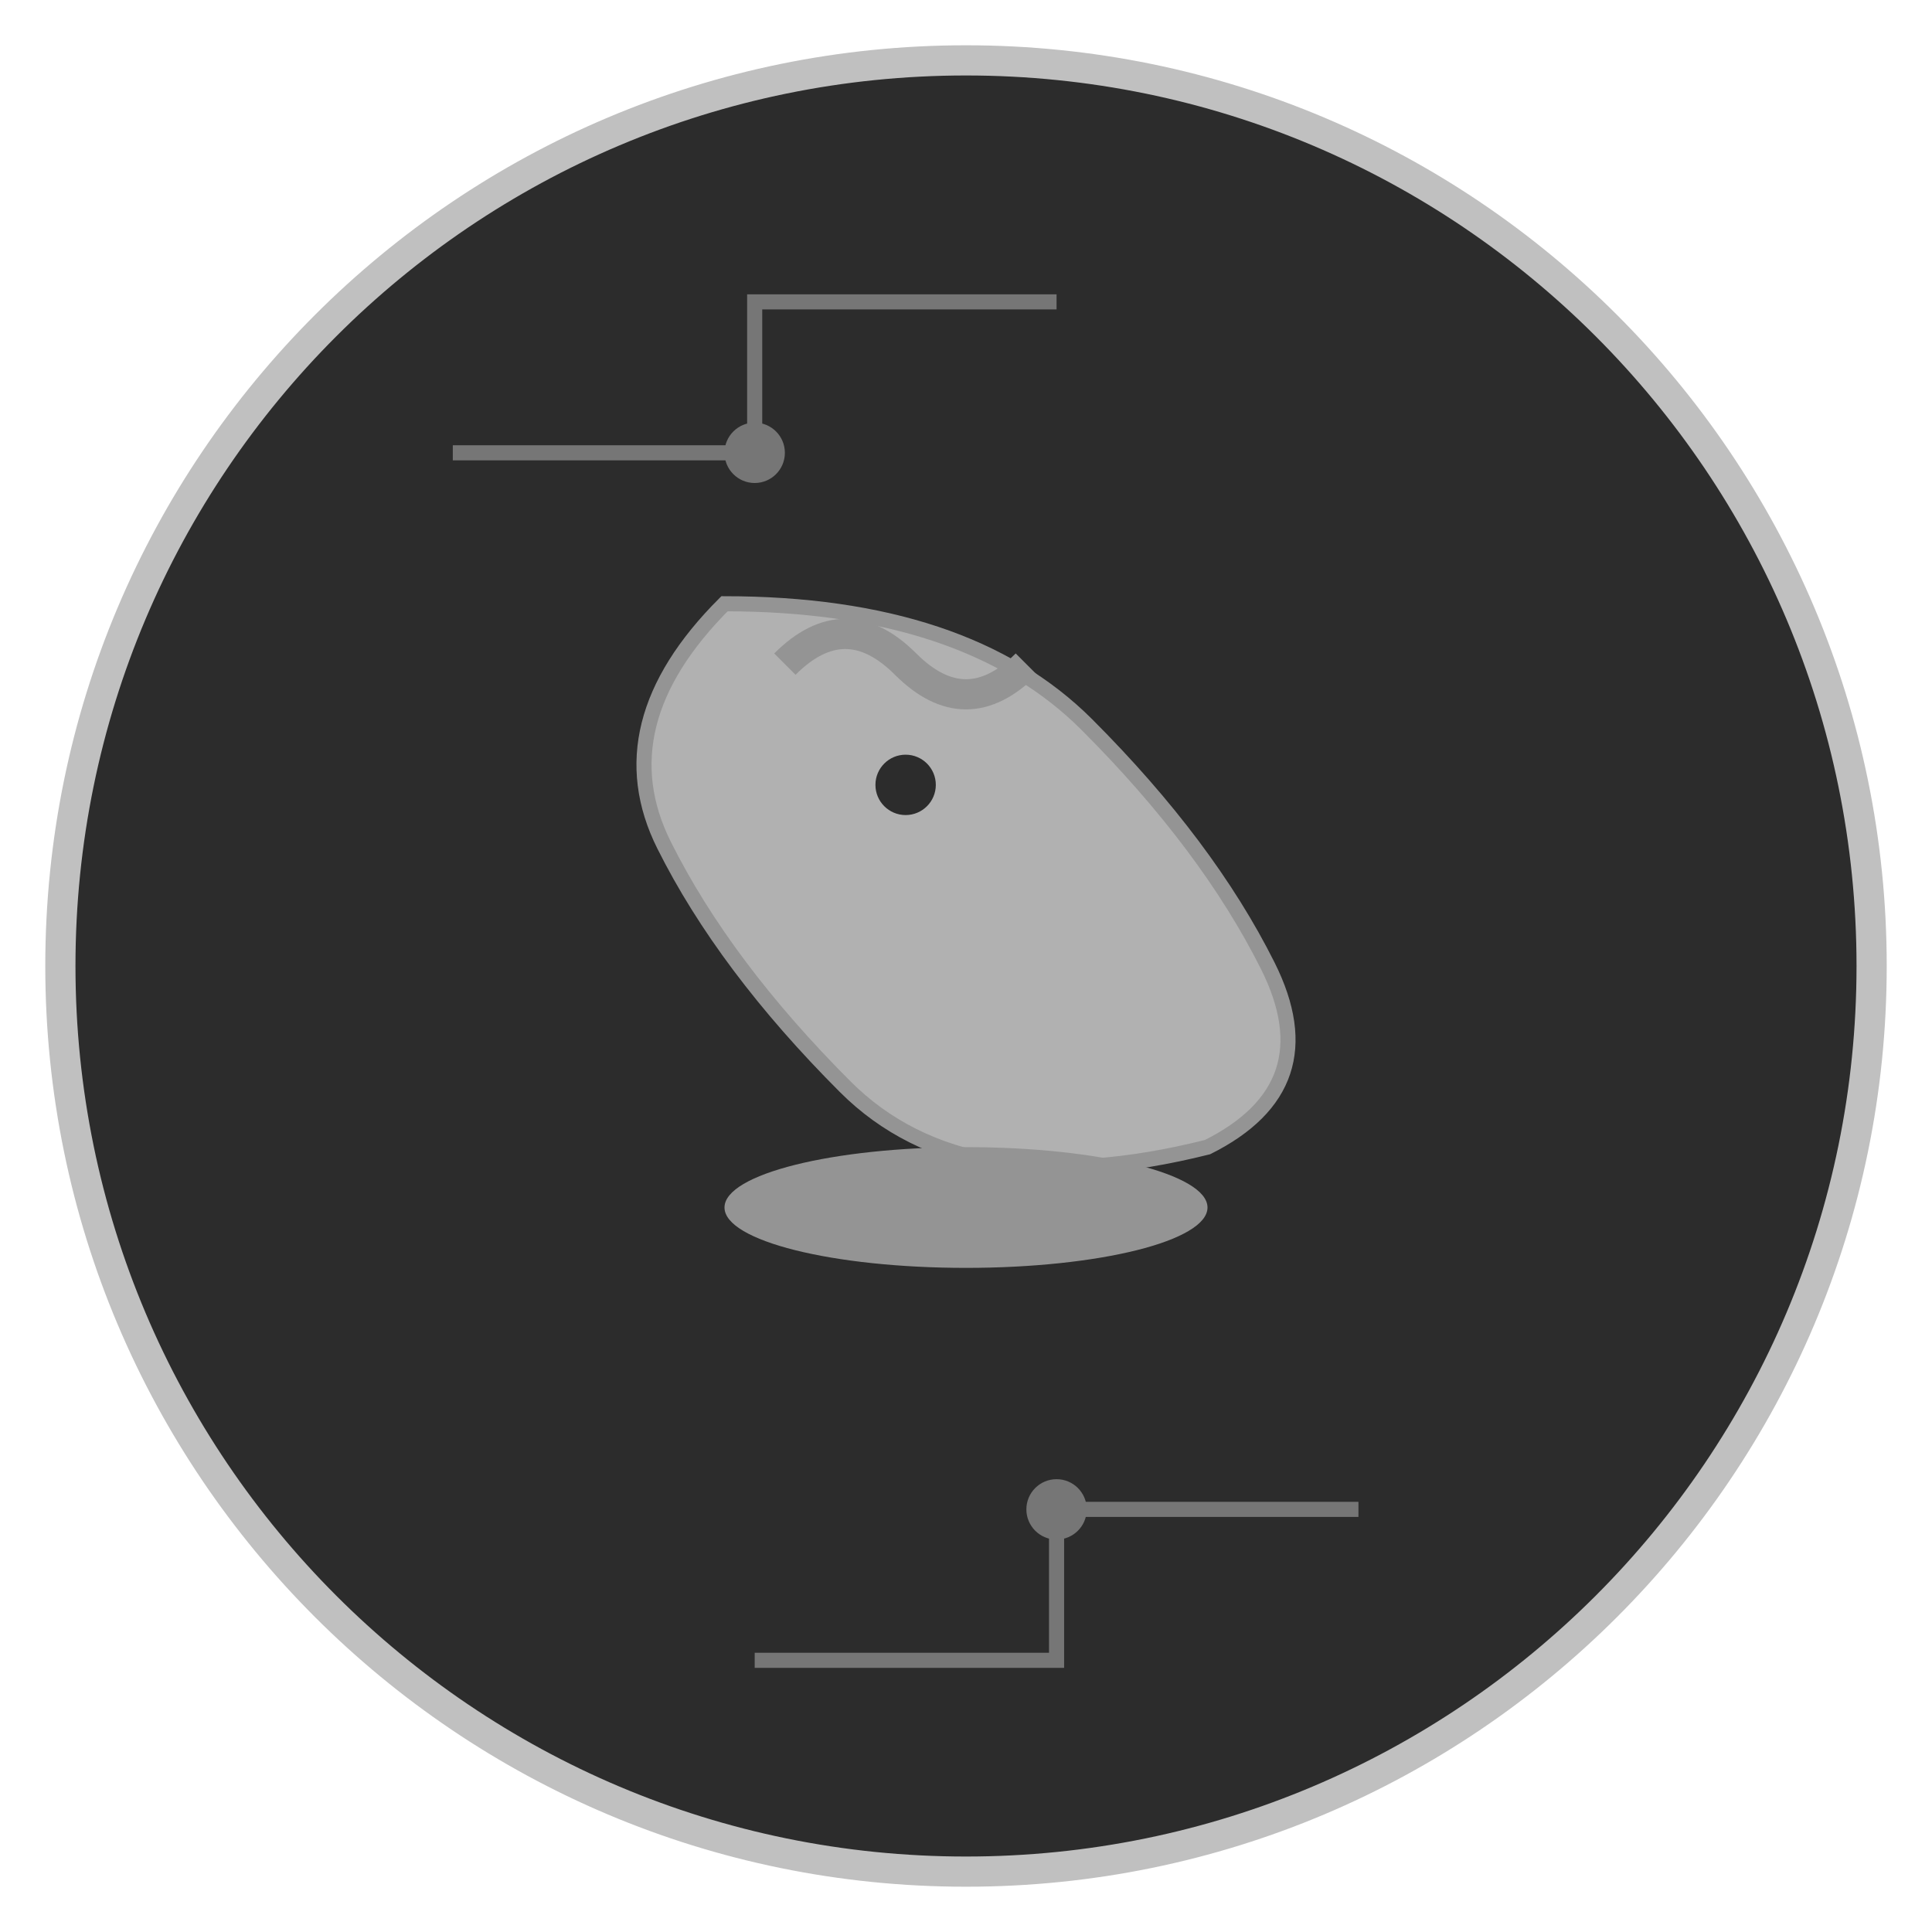
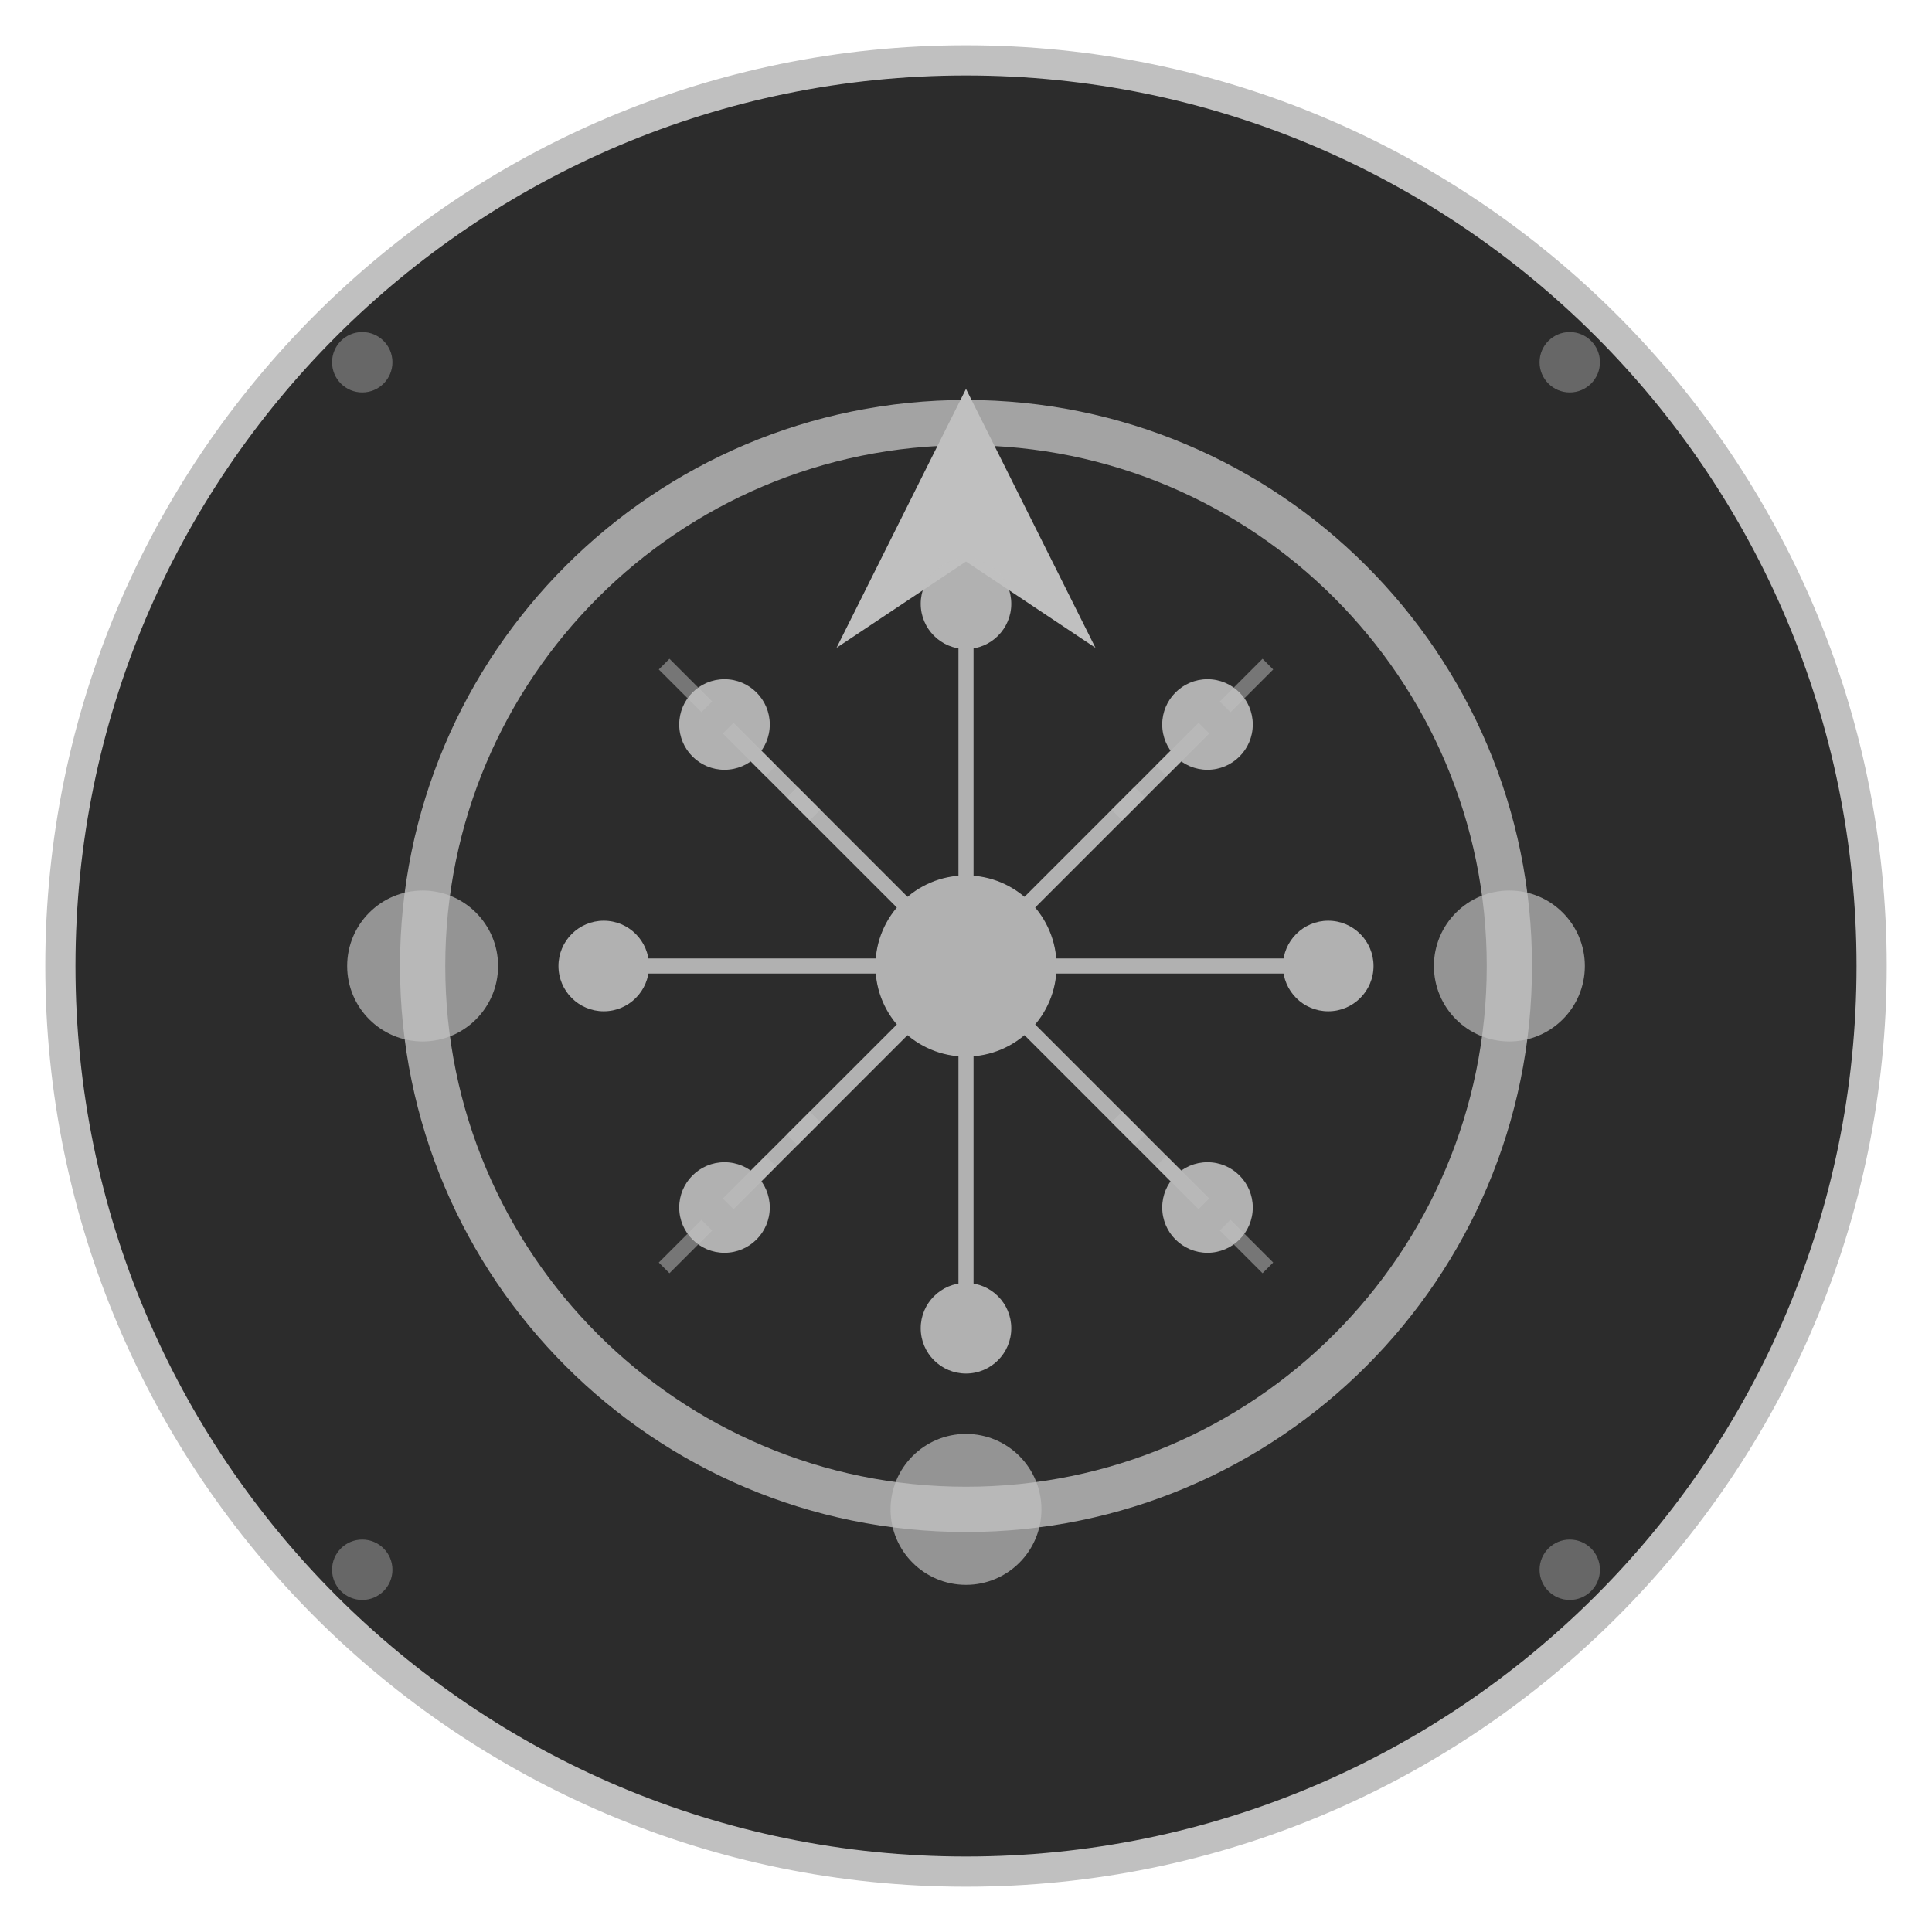
<svg xmlns="http://www.w3.org/2000/svg" width="64" height="64" viewBox="0 0 64 64">
  <circle cx="32" cy="32" r="30" fill="#2c2c2c" stroke="#C0C0C0" stroke-width="1" />
-   <g transform="translate(32,32)" opacity="0.9">
-     <path d="M-8,-12 Q-12,-8 -10,-4 Q-8,0 -4,4 Q0,8 8,6 Q12,4 10,0 Q8,-4 4,-8 Q0,-12 -8,-12 Z" fill="#C0C0C0" stroke="#A0A0A0" stroke-width="0.5" />
-     <path d="M-6,-10 Q-4,-12 -2,-10 Q0,-8 2,-10" stroke="#A0A0A0" stroke-width="1" fill="none" />
-     <circle cx="-2" cy="-6" r="1" fill="#2c2c2c" />
-     <ellipse cx="0" cy="8" rx="8" ry="2" fill="#A0A0A0" />
+   <g transform="translate(32,32)">
+     <circle cx="0" cy="0" r="18" fill="none" stroke="#C0C0C0" stroke-width="1.5" opacity="0.8" />
+     <g stroke="#C0C0C0" stroke-width="1" fill="#C0C0C0">
+       <path d="M0,-18 L-3,-12 L0,-14 L3,-12 Z" fill="#C0C0C0" />
+       <circle cx="18" cy="0" r="2" opacity="0.7" />
+       <circle cx="0" cy="18" r="2" opacity="0.7" />
+       <circle cx="-18" cy="0" r="2" opacity="0.7" />
+     </g>
+     <g opacity="0.9">
+       <circle cx="0" cy="0" r="3" fill="#C0C0C0" />
+       <g stroke="#C0C0C0" stroke-width="0.5" fill="none">
+         <path d="M0,0 L-8,-8" />
+         <path d="M0,0 L8,-8" />
+         <path d="M0,0 L-8,8" />
+         <path d="M0,0 L8,8" />
+         <path d="M0,0 L-12,0" />
+         <path d="M0,0 L12,0" />
+         <path d="M0,0 L0,-12" />
+         <path d="M0,0 L0,12" />
+       </g>
+       <g fill="#C0C0C0">
+         <circle cx="-8" cy="-8" r="1.5" />
+         <circle cx="8" cy="-8" r="1.5" />
+         <circle cx="-8" cy="8" r="1.5" />
+         <circle cx="8" cy="8" r="1.5" />
+         <circle cx="-12" cy="0" r="1.5" />
+         <circle cx="12" cy="0" r="1.5" />
+         <circle cx="0" cy="-12" r="1.5" />
+         <circle cx="0" cy="12" r="1.5" />
+       </g>
+     </g>
+     <g opacity="0.5" stroke="#C0C0C0" stroke-width="0.5" fill="none">
+       <path d="M-10,-10 L-5,-5" stroke-dasharray="2,1" />
+       <path d="M10,-10 L5,-5" stroke-dasharray="2,1" />
+       <path d="M-10,10 L-5,5" stroke-dasharray="2,1" />
+       <path d="M10,10 L5,5" stroke-dasharray="2,1" />
+     </g>
  </g>
-   <g opacity="0.5">
-     <path d="M15,15 L25,15 L25,10 L35,10" stroke="#C0C0C0" stroke-width="0.5" fill="none" />
-     <path d="M45,50 L35,50 L35,55 L25,55" stroke="#C0C0C0" stroke-width="0.5" fill="none" />
-     <circle cx="25" cy="15" r="1" fill="#C0C0C0" />
-     <circle cx="35" cy="50" r="1" fill="#C0C0C0" />
+   <g opacity="0.4">
+     <circle cx="12" cy="12" r="1" fill="#C0C0C0" />
+     <circle cx="52" cy="12" r="1" fill="#C0C0C0" />
+     <circle cx="12" cy="52" r="1" fill="#C0C0C0" />
+     <circle cx="52" cy="52" r="1" fill="#C0C0C0" />
  </g>
</svg>
